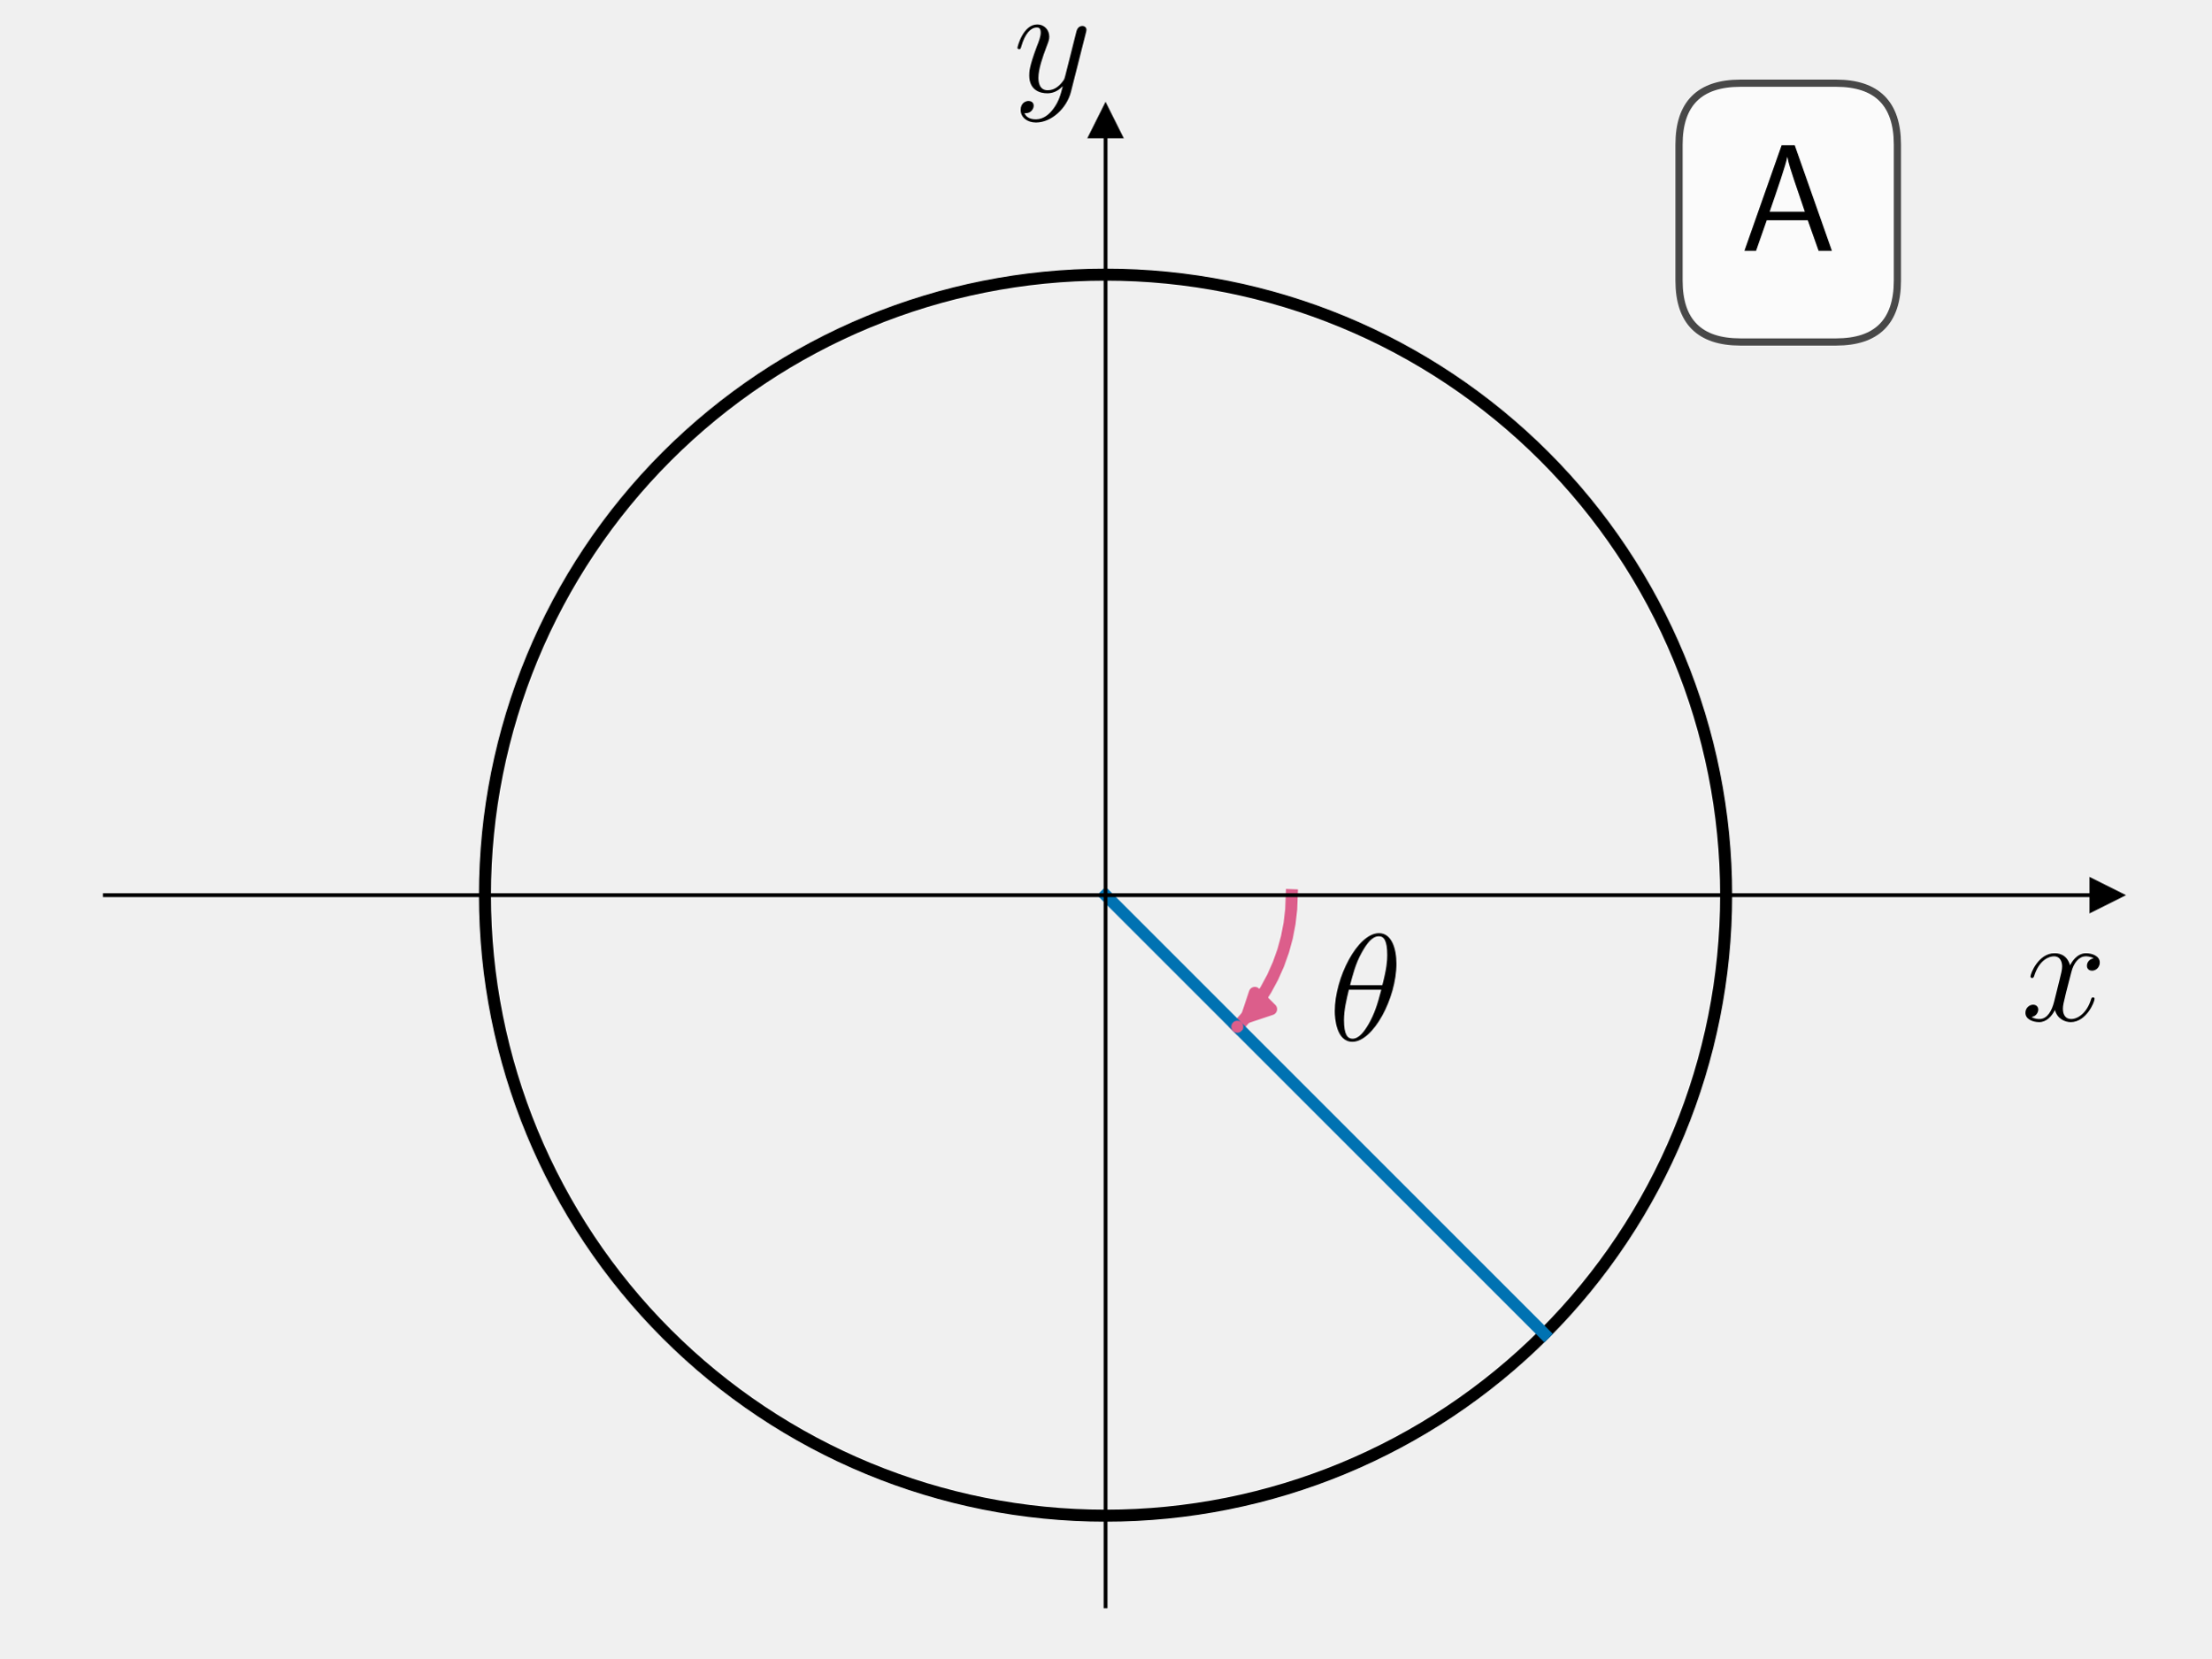
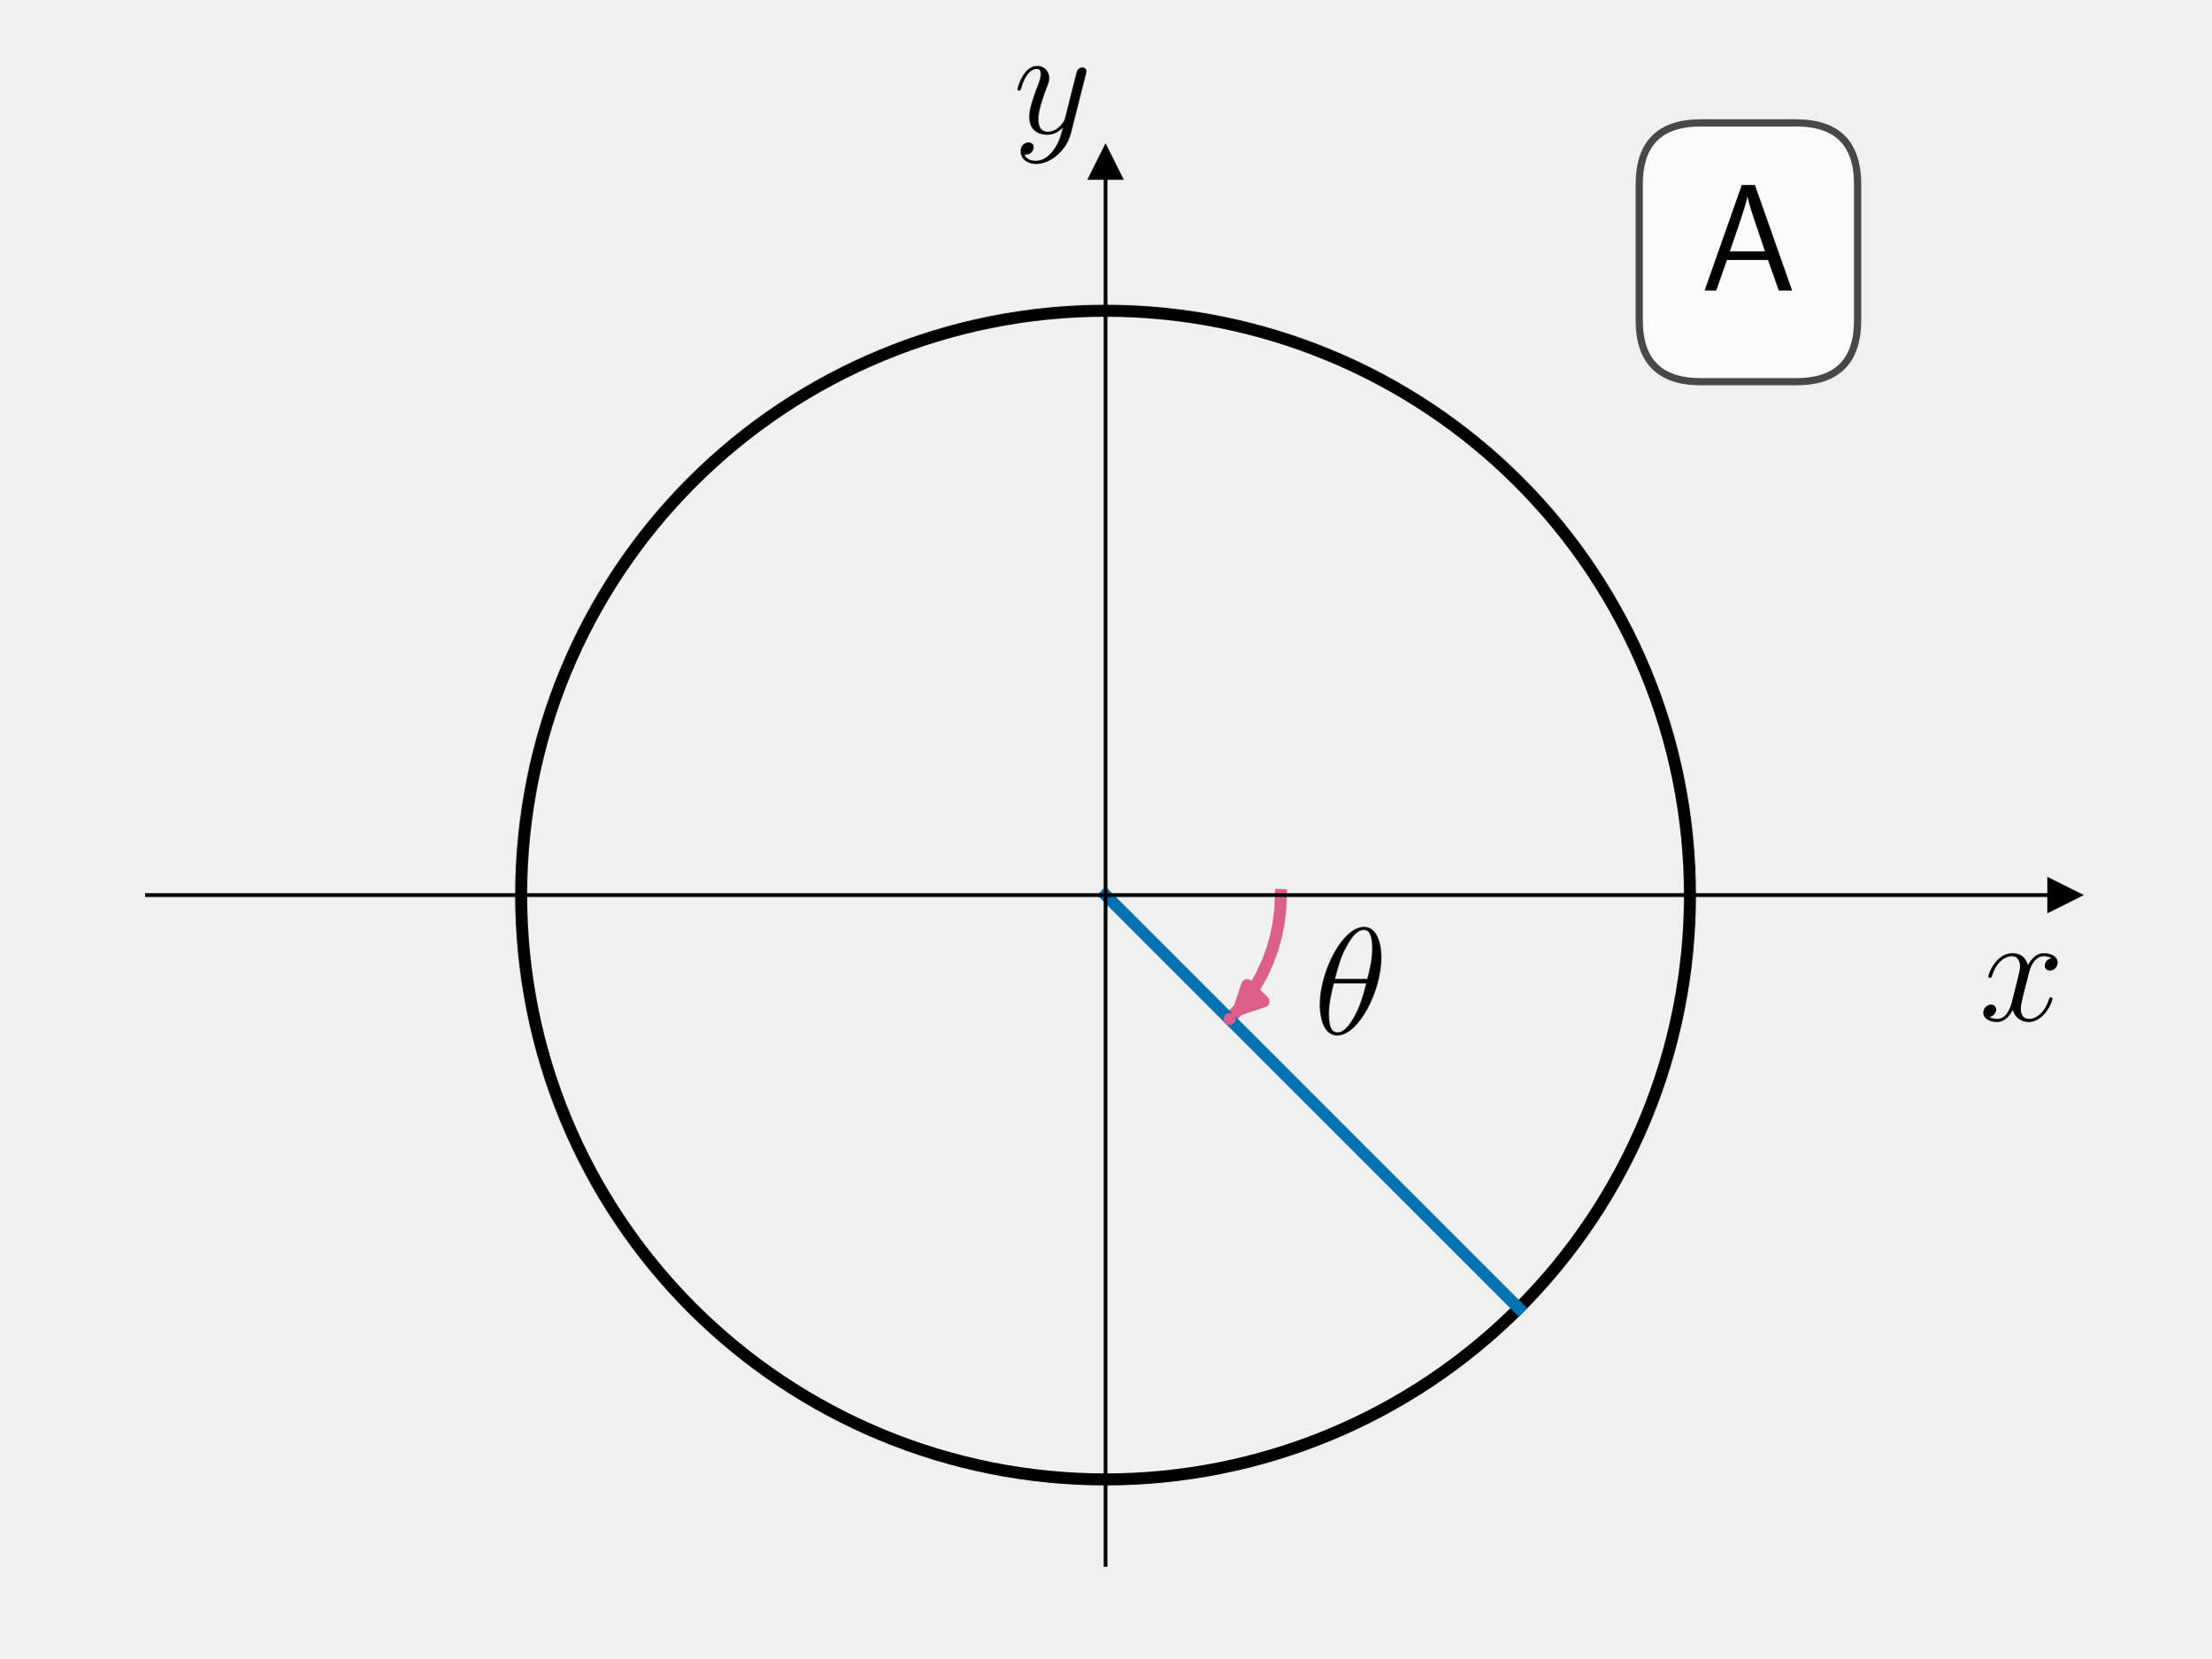
<svg xmlns="http://www.w3.org/2000/svg" xmlns:xlink="http://www.w3.org/1999/xlink" width="460.8pt" height="345.6pt" viewBox="0 0 460.8 345.6" version="1.1">
  <defs>
    <style type="text/css">*{stroke-linejoin: round; stroke-linecap: butt}</style>
  </defs>
  <g id="figure_1">
    <g id="patch_1">
      <path d="M 0 345.6  L 460.8 345.6  L 460.8 0  L 0 0  L 0 345.6  z " style="fill: none" />
    </g>
    <g id="axes_1">
      <g id="patch_2">
-         <path d="M 21.849 334.8  L 438.951 334.8  L 438.951 25.33  L 21.849 25.33  L 21.849 334.8  z " style="fill: none" />
+         <path d="M 30.628 326.16  L 430.172 326.16  L 430.172 33.97  L 30.628 33.97  L 30.628 326.16  z " style="fill: none" />
      </g>
      <g id="patch_3">
-         <path d="M 230.4 315.915  C 264.7 315.915 297.6 302.287 321.854 278.034  C 346.108 253.78 359.736 220.88 359.736 186.579  C 359.736 152.279 346.108 119.379 321.854 95.125  C 297.6 70.871 264.7 57.244 230.4 57.244  C 196.1 57.244 163.2 70.871 138.946 95.125  C 114.692 119.379 101.064 152.279 101.064 186.579  C 101.064 220.88 114.692 253.78 138.946 278.034  C 163.2 302.287 196.1 315.915 230.4 315.915  L 230.4 315.915  z " clip-path="url(#pcd9b02c9b1)" style="fill: none; stroke: #000000; stroke-width: 2.5; stroke-linejoin: miter" />
+         <path d="M 230.4 308.361  C 262.701 308.361 293.684 295.528 316.525 272.687  C 339.365 249.847 352.199 218.864 352.199 186.563  C 352.199 154.261 339.365 123.278 316.525 100.438  C 293.684 77.597 262.701 64.764 230.4 64.764  C 198.099 64.764 167.116 77.597 144.275 100.438  C 121.435 123.278 108.601 154.261 108.601 186.563  C 108.601 218.864 121.435 249.847 144.275 272.687  C 167.116 295.528 198.099 308.361 230.4 308.361  L 230.4 308.361  z " clip-path="url(#pf8cd0ca8da)" style="fill: none; stroke: #000000; stroke-width: 2.5; stroke-linejoin: miter" />
      </g>
      <g id="matplotlib.axis_1">
        <g id="text_1">
-           <g transform="translate(421.2119 212.7185) scale(0.32 -0.32)">
+           <g transform="translate(412.4329 212.7017) scale(0.32 -0.32)">
            <defs>
              <path id="CMMI12-78" d="M 3034 2606  C 2829 2567 2752 2414 2752 2293  C 2752 2139 2874 2088 2963 2088  C 3155 2088 3290 2254 3290 2427  C 3290 2695 2982 2816 2714 2816  C 2323 2816 2106 2433 2048 2312  C 1901 2816 1504 2816 1389 2816  C 736 2816 390 1980 390 1839  C 390 1814 416 1782 461 1782  C 512 1782 525 1820 538 1846  C 755 2555 1184 2689 1370 2689  C 1658 2689 1715 2420 1715 2267  C 1715 2127 1677 1980 1600 1673  L 1382 798  C 1286 415 1101 64 762 64  C 730 64 570 64 435 147  C 666 192 717 383 717 460  C 717 588 621 664 499 664  C 346 664 179 530 179 326  C 179 57 480 -64 755 -64  C 1062 -64 1280 179 1414 441  C 1517 64 1837 -64 2074 -64  C 2726 -64 3072 773 3072 913  C 3072 945 3046 971 3008 971  C 2950 971 2944 939 2925 888  C 2752 326 2381 64 2093 64  C 1869 64 1747 230 1747 492  C 1747 632 1773 734 1875 1156  L 2099 2024  C 2195 2408 2413 2689 2707 2689  C 2720 2689 2899 2689 3034 2606  z " transform="scale(0.015625)" />
            </defs>
            <use xlink:href="#CMMI12-78" transform="scale(0.996264)" />
          </g>
        </g>
      </g>
      <g id="matplotlib.axis_2">
        <g id="text_2">
-           <g transform="translate(211.1795 19.12909) scale(0.32 -0.32)">
+           <g transform="translate(211.1795 27.76909) scale(0.32 -0.32)">
            <defs>
              <path id="CMMI12-79" d="M 1683 -700  C 1510 -939 1261 -1152 947 -1152  C 870 -1152 563 -1152 467 -889  C 486 -895 518 -895 531 -895  C 723 -895 851 -729 851 -582  C 851 -435 730 -384 634 -384  C 531 -384 307 -458 307 -759  C 307 -1071 582 -1286 947 -1286  C 1587 -1286 2234 -700 2413 6  L 3040 2485  C 3046 2517 3059 2556 3059 2594  C 3059 2689 2982 2753 2886 2753  C 2829 2753 2694 2727 2643 2535  L 2170 658  C 2138 543 2138 530 2086 460  C 1958 281 1747 64 1440 64  C 1082 64 1050 415 1050 588  C 1050 952 1222 1443 1395 1903  C 1466 2088 1504 2178 1504 2305  C 1504 2574 1312 2816 998 2816  C 410 2816 173 1890 173 1839  C 173 1814 198 1782 243 1782  C 301 1782 307 1807 333 1897  C 486 2433 730 2689 979 2689  C 1037 2689 1146 2689 1146 2478  C 1146 2312 1075 2127 979 1884  C 666 1047 666 837 666 683  C 666 77 1101 -64 1421 -64  C 1606 -64 1837 -6 2061 230  L 2067 224  C 1971 -147 1907 -392 1683 -700  z " transform="scale(0.015625)" />
            </defs>
            <use xlink:href="#CMMI12-79" transform="scale(0.996264)" />
          </g>
        </g>
      </g>
      <g id="line2d_1">
        <defs>
-           <path id="m8812485b86" d="M 3 0  L -3 -3  L -3 3  z " style="stroke: #000000; stroke-linejoin: miter" />
+           <path id="m87e6c1d4f6" d="M 3 0  L -3 -3  L -3 3  z " style="stroke: #000000; stroke-linejoin: miter" />
        </defs>
        <g>
-           <use xlink:href="#m8812485b86" x="438.951" y="186.579" style="stroke: #000000; stroke-linejoin: miter" />
+           <use xlink:href="#m87e6c1d4f6" x="430.172" y="186.563" style="stroke: #000000; stroke-linejoin: miter" />
        </g>
      </g>
      <g id="line2d_2">
        <defs>
-           <path id="md973cd2428" d="M 0 -3  L -3 3  L 3 3  z " style="stroke: #000000; stroke-linejoin: miter" />
+           <path id="mdd78a81a94" d="M 0 -3  L -3 3  L 3 3  z " style="stroke: #000000; stroke-linejoin: miter" />
        </defs>
        <g>
-           <use xlink:href="#md973cd2428" x="230.4" y="25.33" style="stroke: #000000; stroke-linejoin: miter" />
+           <use xlink:href="#mdd78a81a94" x="230.4" y="33.97" style="stroke: #000000; stroke-linejoin: miter" />
        </g>
      </g>
      <g id="line2d_3">
-         <path d="M 269.201 186.579  L 269.089 189.526  L 268.753 192.455  L 268.196 195.35  L 267.421 198.195  L 266.432 200.972  L 265.235 203.667  L 263.837 206.263  L 262.246 208.745  L 260.471 211.099  L 258.522 213.312  L 257.836 214.016  L 257.836 214.016  " clip-path="url(#pcd9b02c9b1)" style="fill: none; stroke: #dc5e8b; stroke-width: 2.5; stroke-linecap: square" />
+         <path d="M 266.94 186.563  L 266.828 189.421  L 266.492 192.262  L 265.936 195.068  L 265.162 197.822  L 264.174 200.507  L 262.98 203.106  L 261.586 205.604  L 260.001 207.985  L 258.234 210.235  L 256.297 212.34  L 256.237 212.4  L 256.237 212.4  " clip-path="url(#pf8cd0ca8da)" style="fill: none; stroke: #dc5e8b; stroke-width: 2.5; stroke-linecap: square" />
      </g>
      <g id="line2d_4">
-         <path d="M 230.4 186.579  L 321.854 278.034  " clip-path="url(#pcd9b02c9b1)" style="fill: none; stroke: #0072b2; stroke-width: 2.5; stroke-linecap: square" />
+         <path d="M 230.4 186.563  L 316.525 272.687  " clip-path="url(#pf8cd0ca8da)" style="fill: none; stroke: #0072b2; stroke-width: 2.5; stroke-linecap: square" />
      </g>
      <g id="patch_4">
-         <path d="M 230.4 334.8  L 230.4 25.33  " style="fill: none; stroke: #000000; stroke-width: 0.8; stroke-linejoin: miter; stroke-linecap: square" />
+         <path d="M 230.4 326.16  L 230.4 33.97  " style="fill: none; stroke: #000000; stroke-width: 0.8; stroke-linejoin: miter; stroke-linecap: square" />
      </g>
      <g id="patch_5">
-         <path d="M 438.951 334.8  L 438.951 25.33  " style="fill: none" />
+         <path d="M 430.172 326.16  L 430.172 33.97  " style="fill: none" />
      </g>
      <g id="patch_6">
-         <path d="M 21.849 186.579  L 438.951 186.579  " style="fill: none; stroke: #000000; stroke-width: 0.8; stroke-linejoin: miter; stroke-linecap: square" />
+         <path d="M 30.628 186.563  L 430.172 186.563  " style="fill: none; stroke: #000000; stroke-width: 0.8; stroke-linejoin: miter; stroke-linecap: square" />
      </g>
      <g id="patch_7">
-         <path d="M 21.849 25.33  L 438.951 25.33  " style="fill: none" />
+         <path d="M 30.628 33.97  L 430.172 33.97  " style="fill: none" />
      </g>
      <g id="patch_8">
-         <path d="M 257.857 213.995  Q 257.847 214.005 259.812 212.038  " style="fill: none; stroke: #dc5e8b; stroke-width: 2.5; stroke-linecap: round" />
-         <path d="M 264.902 210.339  L 259.812 212.038  L 261.507 206.947  z " style="fill: #dc5e8b; stroke: #dc5e8b; stroke-width: 2.5; stroke-linecap: round" />
+         <path d="M 256.257 212.38  Q 256.247 212.39 258.213 210.423  " style="fill: none; stroke: #dc5e8b; stroke-width: 2.5; stroke-linecap: round" />
+         <path d="M 263.304 208.724  L 258.213 210.423  L 259.908 205.331  z " style="fill: #dc5e8b; stroke: #dc5e8b; stroke-width: 2.5; stroke-linecap: round" />
      </g>
      <g id="text_3">
-         <g transform="translate(276.8972 216.821) scale(0.32 -0.32)">
+         <g transform="translate(273.7637 215.5062) scale(0.32 -0.32)">
          <defs>
            <path id="CMMI12-12" d="M 2835 3200  C 2835 3850 2630 4480 2106 4480  C 1210 4480 256 2615 256 1216  C 256 923 320 -64 992 -64  C 1862 -64 2835 1756 2835 3200  z M 896 2304  C 992 2679 1126 3214 1382 3665  C 1594 4047 1818 4352 2099 4352  C 2310 4352 2451 4174 2451 3564  C 2451 3334 2432 3017 2246 2304  L 896 2304  z M 2202 2113  C 2042 1490 1907 1088 1677 687  C 1491 363 1267 64 998 64  C 800 64 640 217 640 846  C 640 1260 742 1693 845 2113  L 2202 2113  z " transform="scale(0.015625)" />
          </defs>
          <use xlink:href="#CMMI12-12" transform="scale(0.996264)" />
        </g>
      </g>
      <g id="text_4">
        <g id="patch_9">
-           <path d="M 362.714 71.28  L 382.624 71.28  Q 395.424 71.28 395.424 58.48  L 395.424 30.14  Q 395.424 17.34 382.624 17.34  L 362.714 17.34  Q 349.914 17.34 349.914 30.14  L 349.914 58.48  Q 349.914 71.28 362.714 71.28  z " style="fill: #ffffff; opacity: 0.7; stroke: #000000; stroke-width: 1.5; stroke-linejoin: miter" />
+           <path d="M 354.424 79.554  L 374.333 79.554  Q 387.133 79.554 387.133 66.754  L 387.133 38.414  Q 387.133 25.614 374.333 25.614  L 354.424 25.614  Q 341.624 25.614 341.624 38.414  L 341.624 66.754  Q 341.624 79.554 354.424 79.554  z " style="fill: #ffffff; opacity: 0.7; stroke: #000000; stroke-width: 1.5; stroke-linejoin: miter" />
        </g>
-         <g transform="translate(362.7145 52.2791) scale(0.32 -0.32)">
+         <g transform="translate(354.4236 60.55315) scale(0.32 -0.32)">
          <defs>
            <path id="CMSS17-41" d="M 2272 4416  L 1722 4416  L 166 0  L 653 0  L 1101 1280  L 2816 1280  L 3270 0  L 3827 0  L 2272 4416  z M 2694 1637  L 1222 1637  C 1530 2528 1914 3638 1958 3925  L 1965 3925  C 2010 3663 2138 3281 2246 2956  L 2694 1637  z " transform="scale(0.015625)" />
          </defs>
          <use xlink:href="#CMSS17-41" transform="scale(0.996264)" />
        </g>
      </g>
    </g>
  </g>
  <defs>
-     <clipPath id="pcd9b02c9b1">
-       <rect x="21.849" y="25.33" width="417.102" height="309.47" />
+     <clipPath id="pf8cd0ca8da">
+       <rect x="30.628" y="33.97" width="399.544" height="292.19" />
    </clipPath>
  </defs>
</svg>
